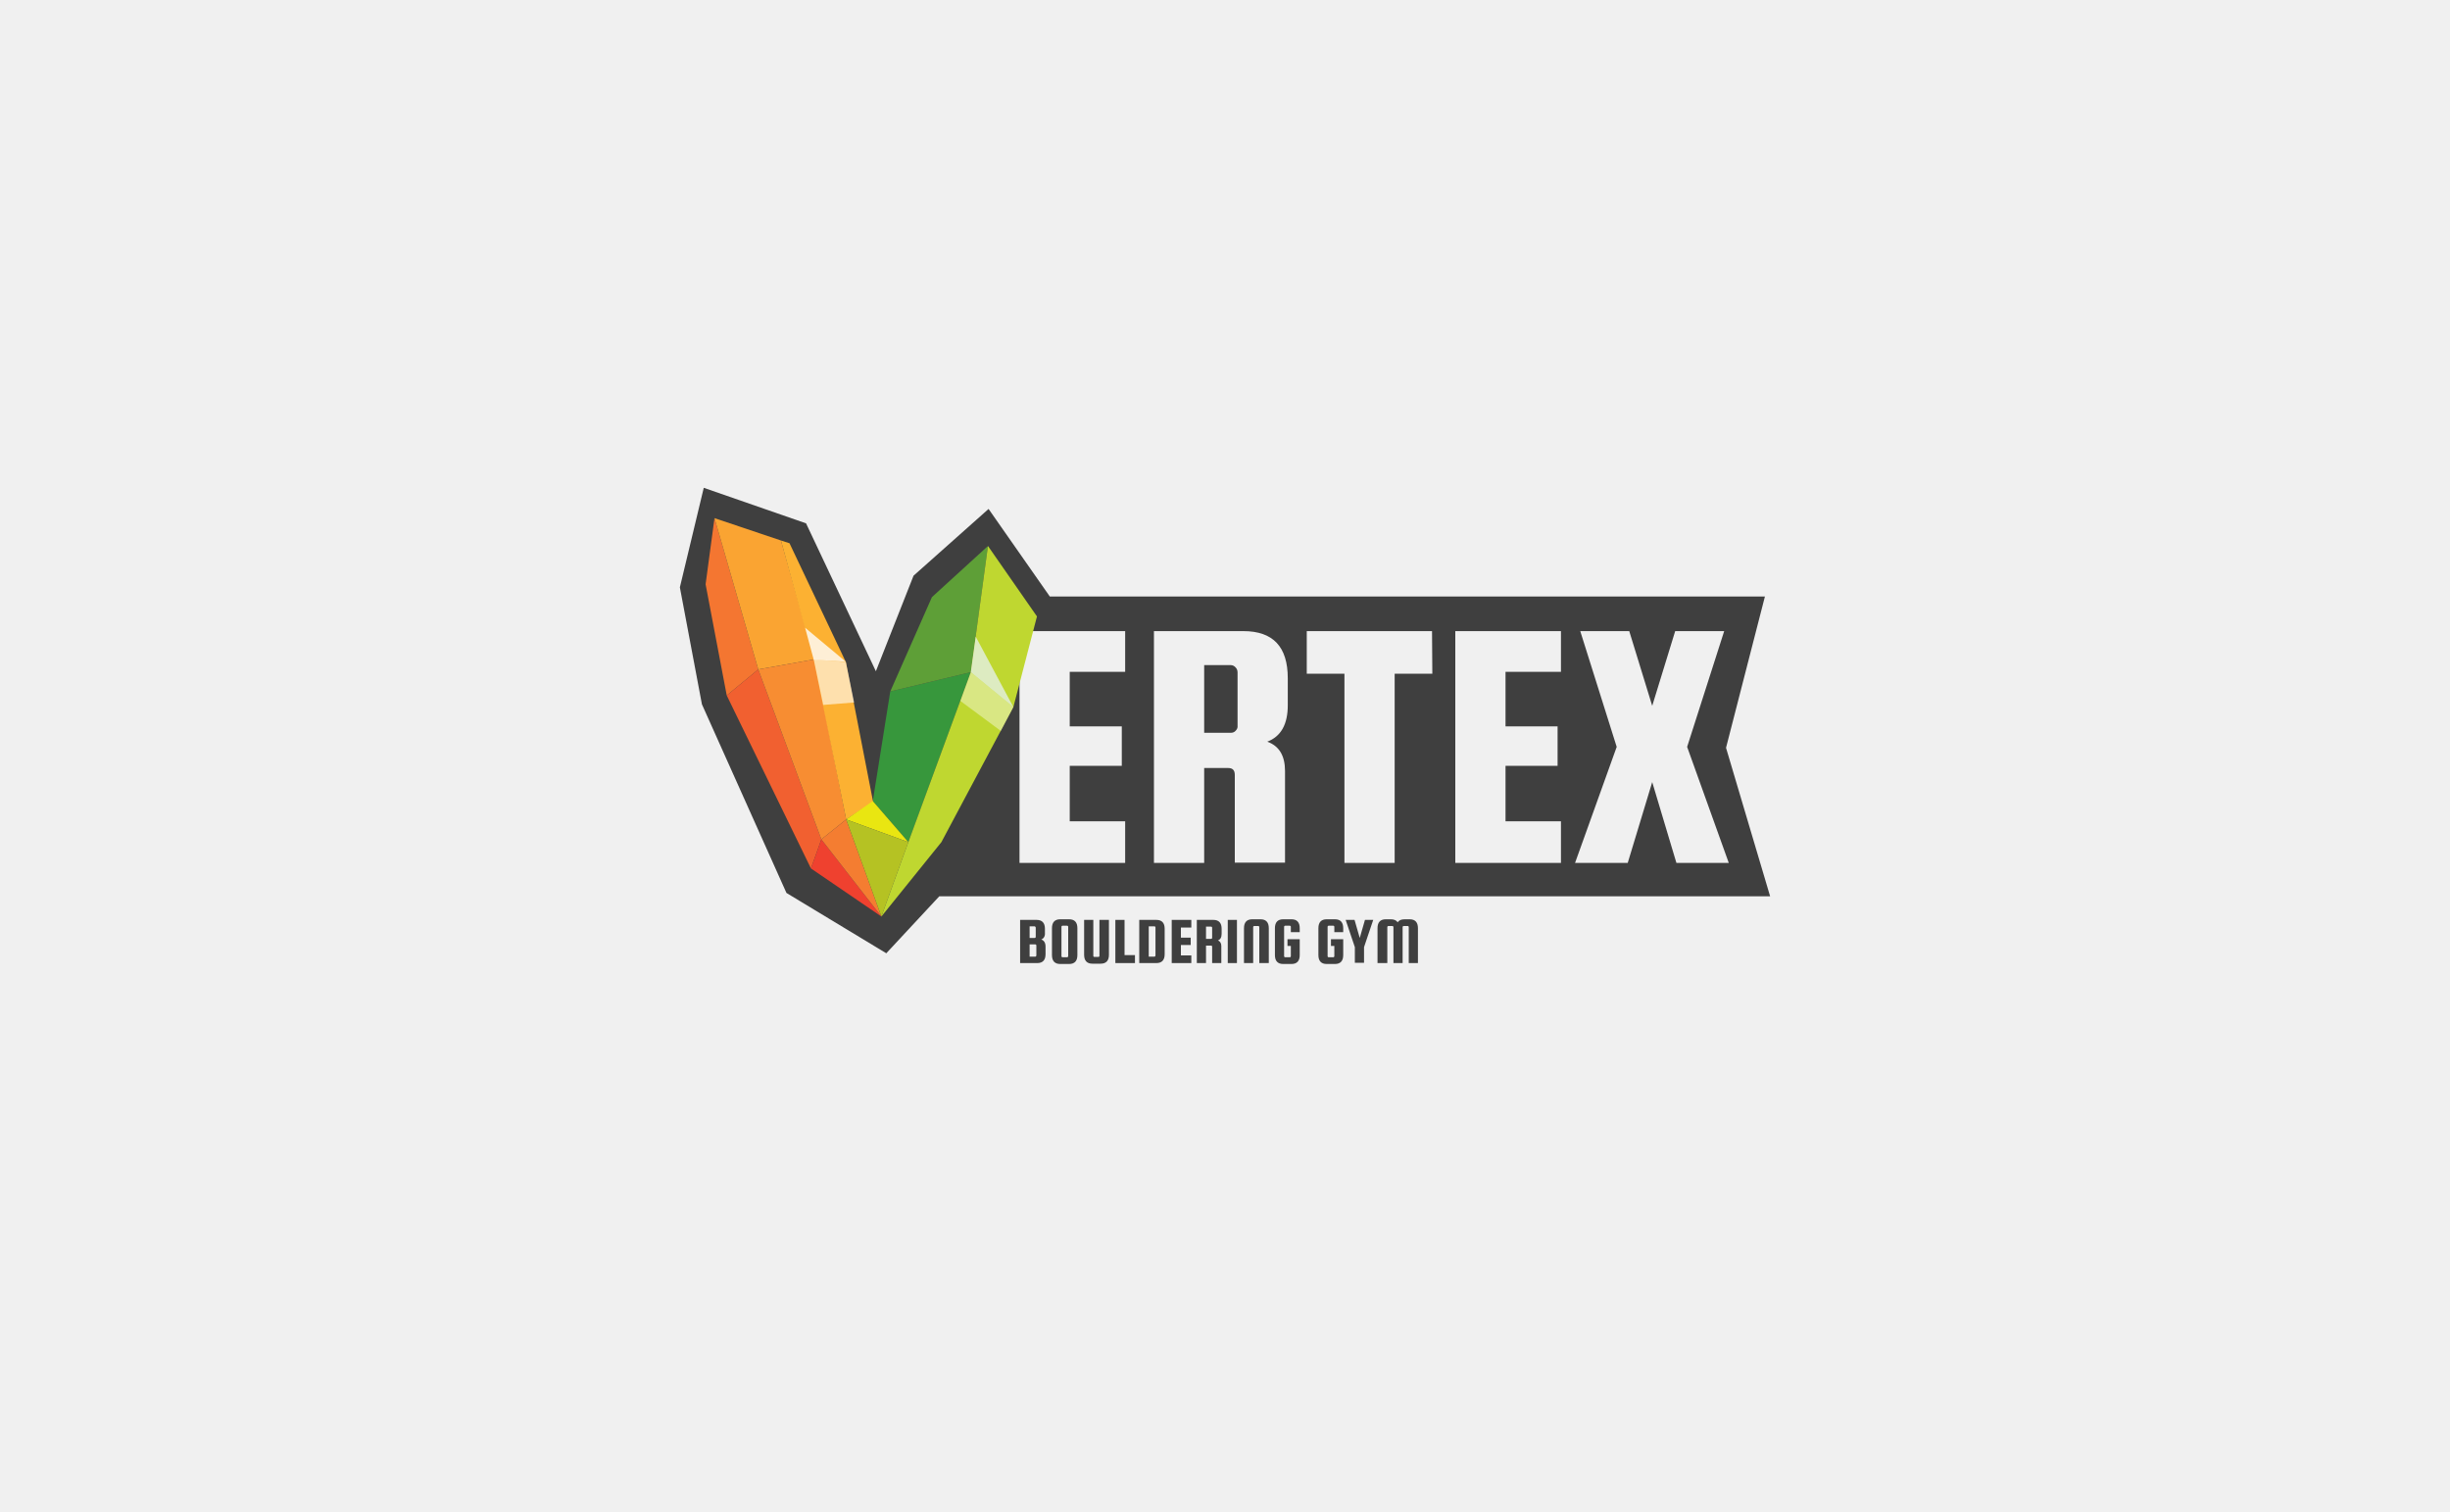
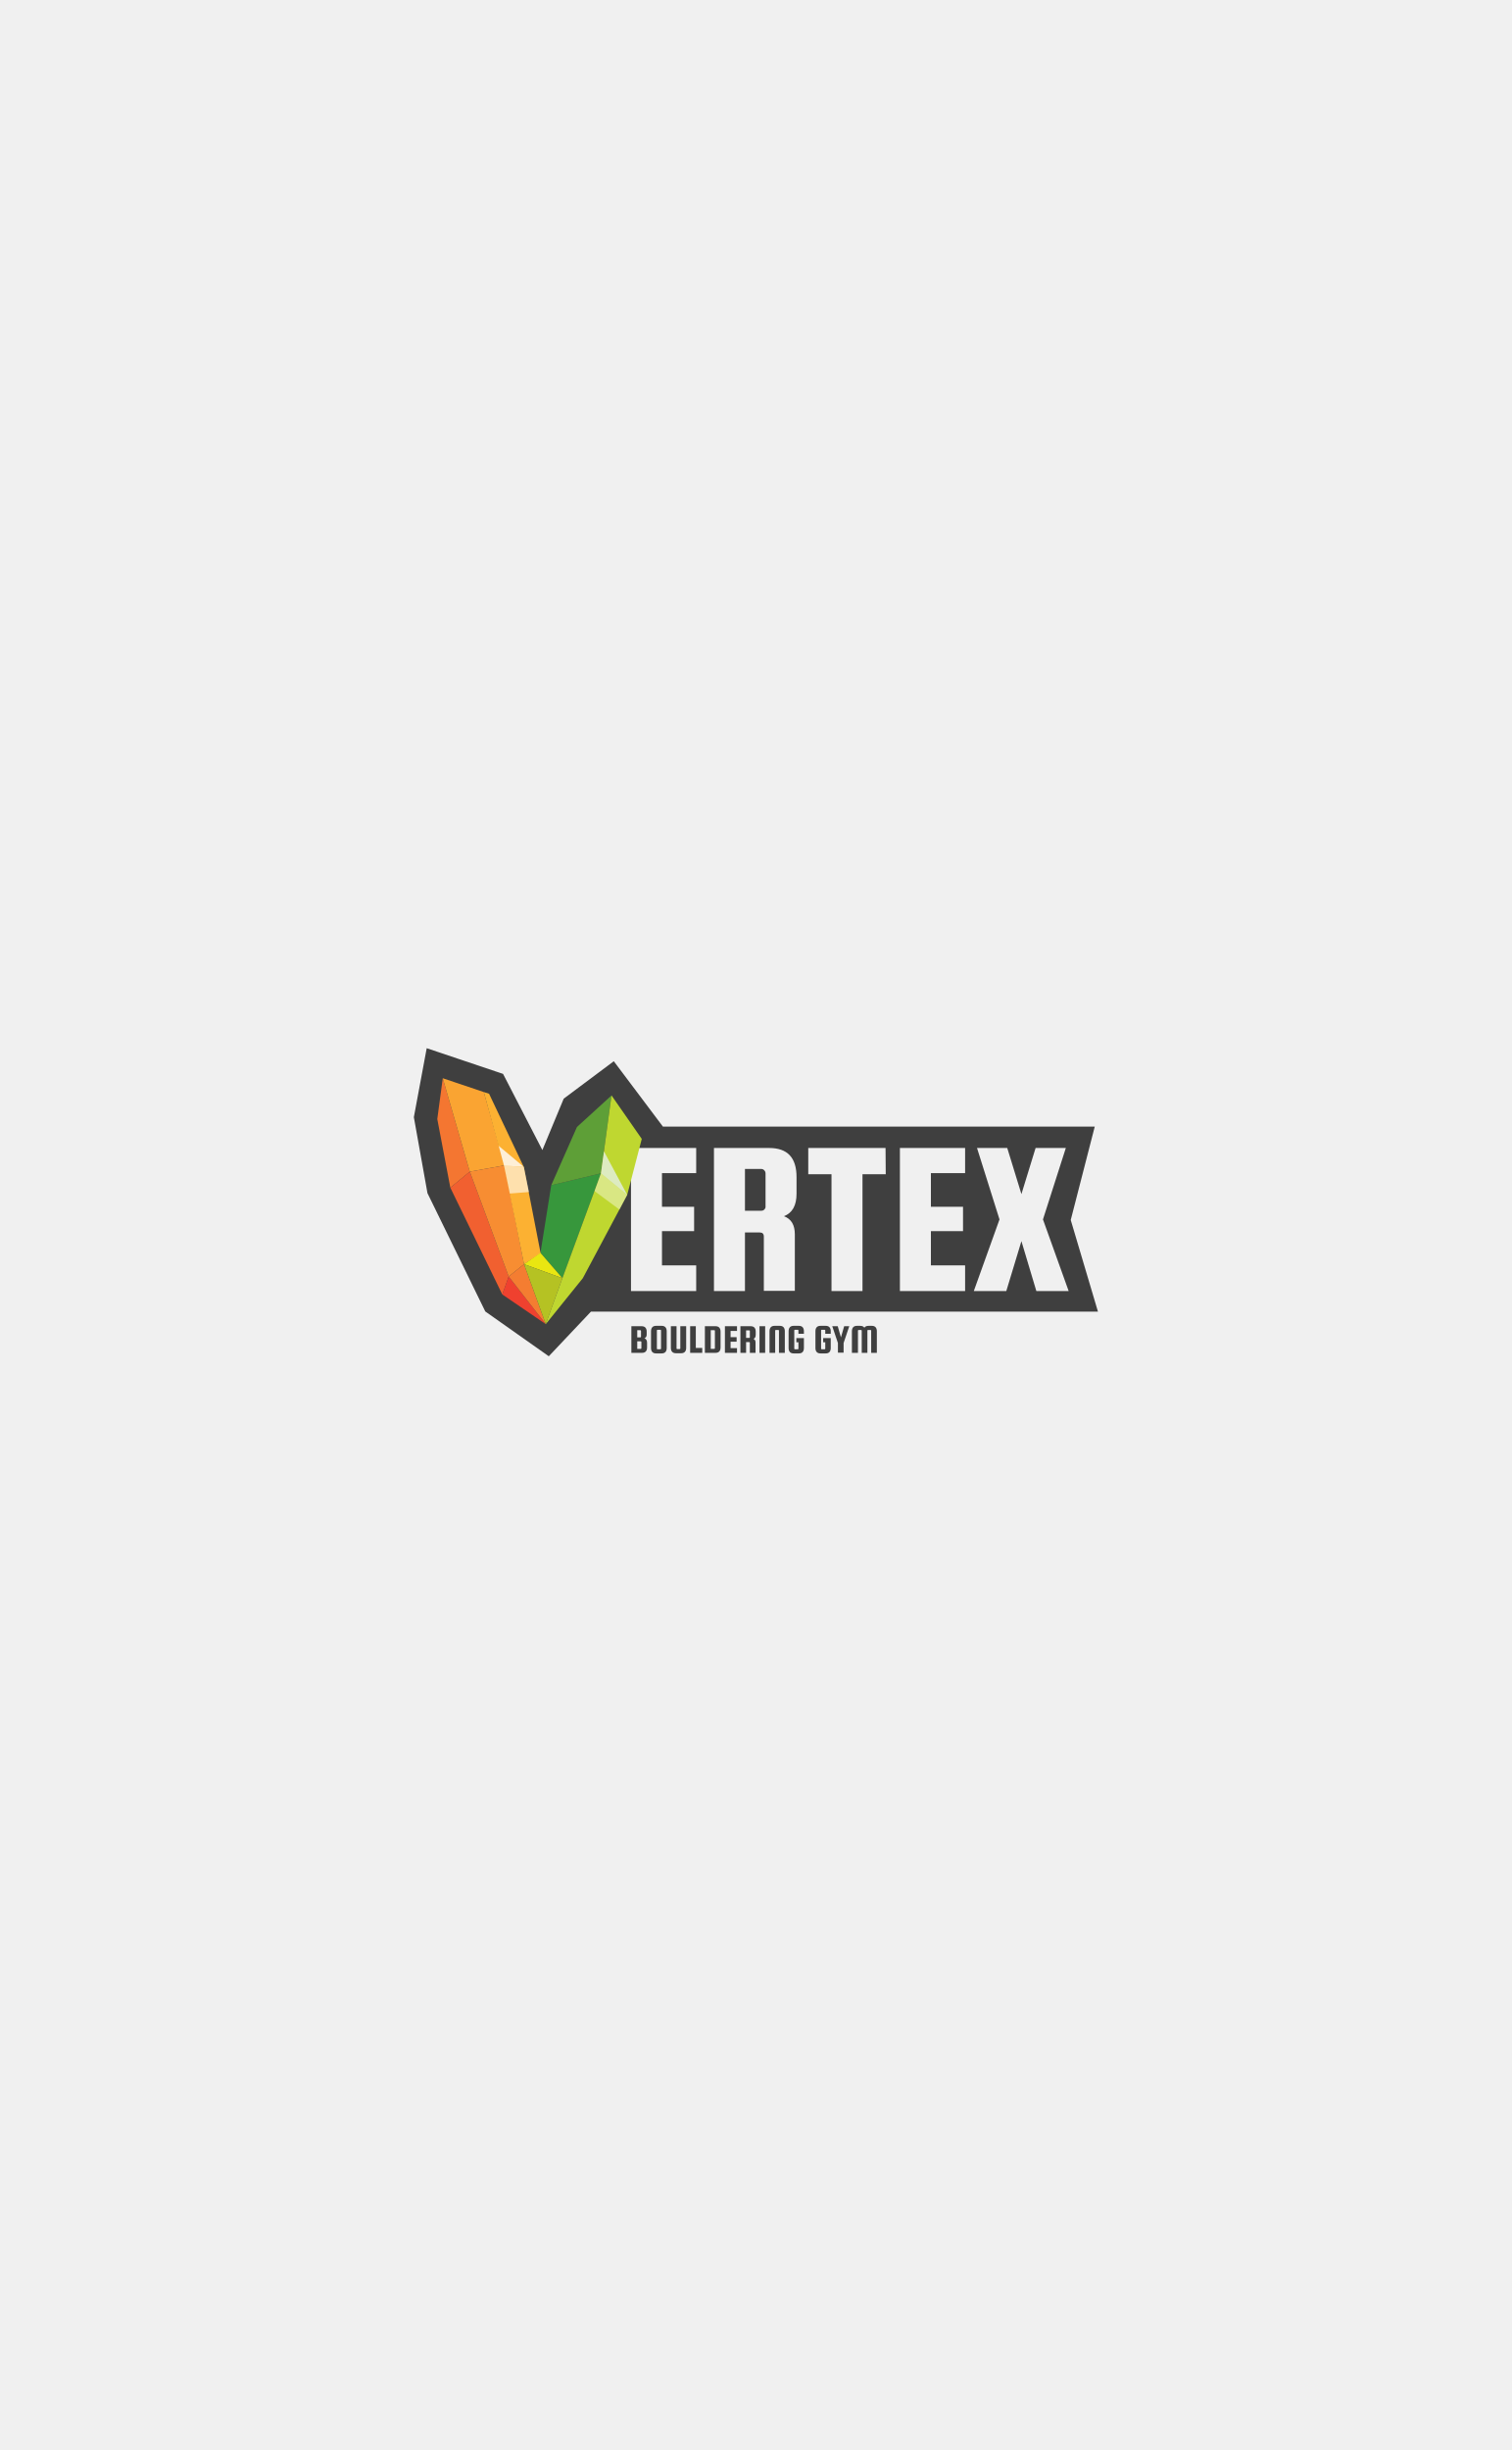
- <svg xmlns="http://www.w3.org/2000/svg" version="1.1" id="Layer_1" x="0px" y="0px" viewBox="0 0 800 493.7" style="enable-background:new 0 0 800 493.7;" xml:space="preserve">
-   <style type="text/css">
- 	.st0{fill:#3F3F3F;}
- 	.st1{fill:#37973C;}
- 	.st2{fill:#5E9F37;}
- 	.st3{fill:#F47631;}
- 	.st4{fill:#F16030;}
- 	.st5{fill:#EF412F;}
- 	.st6{fill:#FAA432;}
- 	.st7{fill:#F78D32;}
- 	.st8{fill:#F47D31;}
- 	.st9{fill:#FCB132;}
- 	.st10{fill:#E9E611;}
- 	.st11{fill:#B5C223;}
- 	.st12{fill:#BFD730;}
- 	.st13{fill:#FFFFFF;fill-opacity:0;}
- 	.st14{opacity:0.8;fill:#FFFFFF;enable-background:new    ;}
- 	.st15{opacity:0.6;fill:#FFFFFF;enable-background:new    ;}
- 	.st16{fill:#DDEBC1;}
- 	.st17{opacity:0.4;fill:#FFFFFF;enable-background:new    ;}
- </style>
-   <g id="Layer_2">
-     <g id="Layer_1-2">
-       <path class="st0" d="M563.6,244.2l12.7-49.4H342.8l-20-28.6L298.3,188L286,219.2l-22.8-48.3l-33.4-11.6l-7.8,32.5l7.2,38.2    l27.6,61.6l32.6,19.7l17.3-18.6l271.3,0L563.6,244.2z M367.4,219.4h-18.1v17.8h17v12.9h-17v18.1h18.1v13.6h-34.5v-75.7h34.5V219.4    z M420.5,230.3c0,6.2-2.2,10.2-6.7,11.9c3.9,1.4,5.8,4.6,5.8,9.6v29.9h-16.4v-28.6c0-1.6-0.7-2.3-2.2-2.3h-7.8v31h-16.4v-75.7H406    c9.7,0,14.5,5.1,14.5,15.4V230.3z M467.7,220h-12.3v61.8H439V220h-12.3v-13.9h40.9L467.7,220z M509.7,219.4h-18.1v17.8h17v12.9    h-17v18.1h18.1v13.6h-34.5v-75.7h34.5L509.7,219.4z M539.5,255.4l-8,26.4h-17.2l13.6-37.9l-11.9-37.8H532l7.5,24.4l7.5-24.4h16    l-12.1,37.8l13.6,37.9h-17.1L539.5,255.4z" />
-       <path class="st0" d="M401.9,217.2h-8.7v22.1h8.7c0.6,0,1.2-0.2,1.6-0.7c0.4-0.4,0.7-1,0.6-1.6v-17.4c0-0.6-0.2-1.2-0.6-1.6    C403.1,217.5,402.5,217.2,401.9,217.2z" />
-       <g>
-         <path class="st0" d="M340,306.8c0.9,0.3,1.4,1.1,1.4,2.3v2.5c0,1.9-0.9,2.9-2.7,2.9h-5.6v-14.1h5.4c1.8,0,2.7,1,2.7,2.9v1.3     C341.3,305.7,340.8,306.5,340,306.8z M337.8,302.5h-1.6v3.8h1.6c0.1,0,0.2,0,0.3-0.1c0.1-0.1,0.1-0.2,0.1-0.3v-2.9     c0-0.1,0-0.2-0.1-0.3C338,302.5,337.9,302.5,337.8,302.5z M338.4,312v-3.2c0-0.1,0-0.2-0.1-0.3c-0.1-0.1-0.2-0.1-0.3-0.1h-1.8v4     h1.8c0.1,0,0.2,0,0.3-0.1C338.3,312.2,338.4,312.1,338.4,312z" />
-         <path class="st0" d="M351.8,303.1v8.8c0,1.9-0.9,2.9-2.7,2.9h-2.9c-1.8,0-2.7-1-2.7-2.9v-8.8c0-1.9,0.9-2.9,2.7-2.9h2.9     C350.9,300.2,351.8,301.2,351.8,303.1z M348.8,312.2v-9.5c0-0.1,0-0.2-0.1-0.3c-0.1-0.1-0.2-0.1-0.3-0.1H347     c-0.1,0-0.2,0-0.3,0.1c-0.1,0.1-0.1,0.2-0.1,0.3v9.5c0,0.1,0,0.2,0.1,0.3c0.1,0.1,0.2,0.1,0.3,0.1h1.4c0.1,0,0.2,0,0.3-0.1     C348.7,312.4,348.8,312.3,348.8,312.2z" />
-         <path class="st0" d="M359.1,300.4h3v11.4c0,1.9-0.9,2.9-2.7,2.9h-2.7c-1.8,0-2.7-1-2.7-2.9v-11.4h3v11.7c0,0.1,0,0.2,0.1,0.3     c0.1,0.1,0.2,0.1,0.3,0.1h1.2c0.1,0,0.2,0,0.3-0.1c0.1-0.1,0.1-0.2,0.1-0.3V300.4z" />
-         <path class="st0" d="M367.3,311.9h3.3v2.6h-6.4v-14.1h3V311.9z" />
-         <path class="st0" d="M377.6,300.4c1.8,0,2.7,1,2.7,2.9v8.3c0,1.9-0.9,2.9-2.7,2.9H372v-14.1H377.6z M377.3,312v-9.1     c0-0.1,0-0.2-0.1-0.3c-0.1-0.1-0.2-0.1-0.3-0.1h-1.8v9.9h1.8c0.1,0,0.2,0,0.3-0.1C377.2,312.2,377.3,312.1,377.3,312z" />
-         <path class="st0" d="M385.6,312h3.4v2.5h-6.4v-14.1h6.4v2.5h-3.4v3.3h3.2v2.4h-3.2V312z" />
-         <path class="st0" d="M393.8,308.7v5.8h-3v-14.1h5.4c1.8,0,2.7,1,2.7,2.9v1.6c0,1.2-0.4,1.9-1.2,2.2c0.7,0.3,1.1,0.9,1.1,1.8v5.6     h-3v-5.3c0-0.3-0.1-0.4-0.4-0.4H393.8z M393.8,302.5v4.1h1.6c0.1,0,0.2,0,0.3-0.1c0.1-0.1,0.1-0.2,0.1-0.3v-3.2     c0-0.1,0-0.2-0.1-0.3c-0.1-0.1-0.2-0.1-0.3-0.1H393.8z" />
-         <path class="st0" d="M403.9,300.4v14.1h-3v-14.1H403.9z" />
-         <path class="st0" d="M414.2,314.5h-3v-11.7c0-0.1,0-0.2-0.1-0.3c-0.1-0.1-0.2-0.1-0.3-0.1h-1.2c-0.1,0-0.2,0-0.3,0.1     c-0.1,0.1-0.1,0.2-0.1,0.3v11.7h-3v-11.4c0-1.9,0.9-2.9,2.7-2.9h2.7c1.8,0,2.7,1,2.7,2.9V314.5z" />
-         <path class="st0" d="M420.4,308.9v-2.2h4v5.2c0,1.9-0.9,2.9-2.7,2.9H419c-1.8,0-2.7-1-2.7-2.9v-8.8c0-1.9,0.9-2.9,2.7-2.9h2.7     c1.8,0,2.7,1,2.7,2.9v1.3h-2.9v-1.7c0-0.1,0-0.2-0.1-0.3c-0.1-0.1-0.2-0.1-0.3-0.1h-1.4c-0.1,0-0.2,0-0.3,0.1     c-0.1,0.1-0.1,0.2-0.1,0.3v9.5c0,0.1,0,0.2,0.1,0.3c0.1,0.1,0.2,0.1,0.3,0.1h1.4c0.1,0,0.2,0,0.3-0.1c0.1-0.1,0.1-0.2,0.1-0.3     v-3.3H420.4z" />
-         <path class="st0" d="M434.6,308.9v-2.2h4v5.2c0,1.9-0.9,2.9-2.7,2.9h-2.7c-1.8,0-2.7-1-2.7-2.9v-8.8c0-1.9,0.9-2.9,2.7-2.9h2.7     c1.8,0,2.7,1,2.7,2.9v1.3h-2.9v-1.7c0-0.1,0-0.2-0.1-0.3c-0.1-0.1-0.2-0.1-0.3-0.1h-1.4c-0.1,0-0.2,0-0.3,0.1     c-0.1,0.1-0.1,0.2-0.1,0.3v9.5c0,0.1,0,0.2,0.1,0.3c0.1,0.1,0.2,0.1,0.3,0.1h1.4c0.1,0,0.2,0,0.3-0.1c0.1-0.1,0.1-0.2,0.1-0.3     v-3.3H434.6z" />
-         <path class="st0" d="M448.4,300.4l-3,8.9v5.1h-3v-5.1l-3-8.9h2.9l1.7,5.9l1.7-5.9H448.4z" />
-         <path class="st0" d="M452.8,314.5h-3v-11.4c0-1.9,0.9-2.9,2.7-2.9h1.6c1.1,0,1.8,0.3,2.3,1c0.4-0.7,1.2-1,2.3-1h1.6     c1.8,0,2.7,1,2.7,2.9v11.4h-3v-11.7c0-0.1,0-0.2-0.1-0.3c-0.1-0.1-0.2-0.1-0.3-0.1h-1.2c-0.1,0-0.2,0-0.3,0.1     c-0.1,0.1-0.1,0.2-0.1,0.3v11.7h-3v-11.7c0-0.1,0-0.2-0.1-0.3c-0.1-0.1-0.2-0.1-0.3-0.1h-1.2c-0.1,0-0.2,0-0.3,0.1     c-0.1,0.1-0.1,0.2-0.1,0.3V314.5z" />
-       </g>
-       <polygon class="st1" points="317,219.5 296.6,275 285,261.6 290.7,225.8   " />
-       <polygon class="st2" points="290.7,225.8 304.3,195 322.6,178.3 317,219.5   " />
-       <polygon class="st3" points="237.3,227.1 230.4,190.8 233.3,169.2 247.6,218.6   " />
-       <polygon class="st4" points="247.6,218.6 268.2,274.1 264.8,283.6 237.3,227.1   " />
-       <polygon class="st5" points="268.2,274.1 287.8,299.3 264.8,283.6   " />
-       <polygon class="st6" points="266,215.3 255,176.5 233.3,169.2 247.6,218.6   " />
-       <polygon class="st7" points="276.3,267.6 266,215.3 247.6,218.6 268.2,274.1   " />
-       <polygon class="st8" points="268.2,274.1 287.8,299.3 276.3,267.6   " />
-       <polygon class="st9" points="285.1,261.9 276.2,216.2 257.8,177.4 255,176.5 265.7,215.4 276.3,267.6   " />
-       <polygon class="st10" points="296.6,275 285,261.6 276.3,267.6   " />
-       <polygon class="st11" points="276.3,267.6 287.8,299.3 296.6,275   " />
-       <polygon class="st12" points="338.6,201.3 330.9,230.9 307.4,275 287.8,299.3 296.6,275 317,219.5 322.6,178.3   " />
-       <polygon class="st13" points="247.5,218.2 243.6,204.9 263.3,207 265.9,217.2   " />
-       <polygon class="st14" points="262.9,205 276.2,216.1 265.7,215.4   " />
-       <polygon class="st15" points="276.2,216.2 278.9,229.4 268.8,230.2 265.7,215.3   " />
-       <polygon class="st16" points="330.9,230.9 317,219.5 318.6,207.9   " />
-       <polygon class="st17" points="317,219.5 313.6,228.9 326.8,238.7 330.9,230.9   " />
-     </g>
-   </g>
+ <svg xmlns="http://www.w3.org/2000/svg" viewBox="0 0 800 493.7" height="800" width="493.7">
+   <style type="text/css"> .st0{fill:#3F3F3F;} .st1{fill:#37973C;} .st2{fill:#5E9F37;} .st3{fill:#F47631;} .st4{fill:#F16030;} .st5{fill:#EF412F;} .st6{fill:#FAA432;} .st7{fill:#F78D32;} .st8{fill:#F47D31;} .st9{fill:#FCB132;} .st10{fill:#E9E611;} .st11{fill:#B5C223;} .st12{fill:#BFD730;} .st13{fill:#FFFFFF;fill-opacity:0;} .st14{opacity:0.8;fill:#FFFFFF;enable-background:new ;} .st15{opacity:0.6;fill:#FFFFFF;enable-background:new ;} .st16{fill:#DDEBC1;} .st17{opacity:0.4;fill:#FFFFFF;enable-background:new ;} </style>
+   <path class="st0" d="M566.6 244.2l12.7-49.4H350.8l-26-34.6L298.3 180 287 207.2l-20.8-40.3 -40.4-13.6 -6.8 36.5 7.2 40.2 30.6 62.6 33.6 23.7 22.3-23.6H581L566.6 244.2zM368.4 219.4h-18.1v17.8h17v12.9h-17v18.1h18.1v13.6h-34.5v-75.7h34.5V219.4zM421.5 230.3c0 6.2-2.2 10.2-6.7 11.9 3.9 1.4 5.8 4.6 5.8 9.6v29.9h-16.4v-28.6c0-1.6-0.7-2.3-2.2-2.3h-7.8v31h-16.4v-75.7H407c9.7 0 14.5 5.1 14.5 15.4V230.3zM468.7 220h-12.3v61.8H440V220h-12.3v-13.9h40.9L468.7 220zM510.7 219.4h-18.1v17.8h17v12.9h-17v18.1h18.1v13.6h-34.5v-75.7h34.5V219.4zM540.5 255.4l-8 26.4h-17.2l13.6-37.9L517 206.1h16l7.5 24.4 7.5-24.4h16l-12.1 37.8 13.6 37.9h-17.1L540.5 255.4z" />
+   <path class="st0" d="M402.9 217.2h-8.7v22.1h8.7c0.6 0 1.2-0.2 1.6-0.7 0.4-0.4 0.7-1 0.6-1.6v-17.4c0-0.6-0.2-1.2-0.6-1.6C404.1 217.5 403.5 217.2 402.9 217.2z" />
+   <path class="st0" d="M341 306.8c0.9 0.3 1.4 1.1 1.4 2.3v2.5c0 1.9-0.9 2.9-2.7 2.9h-5.6v-14.1h5.4c1.8 0 2.7 1 2.7 2.9v1.3C342.3 305.7 341.8 306.5 341 306.8zM338.8 302.5h-1.6v3.8h1.6c0.1 0 0.2 0 0.3-0.1 0.1-0.1 0.1-0.2 0.1-0.3V303c0-0.1 0-0.2-0.1-0.3C339 302.5 338.9 302.5 338.8 302.5zM339.4 312v-3.2c0-0.1 0-0.2-0.1-0.3 -0.1-0.1-0.2-0.1-0.3-0.1h-1.8v4h1.8c0.1 0 0.2 0 0.3-0.1C339.3 312.2 339.4 312.1 339.4 312z" />
+   <path class="st0" d="M352.8 303.1v8.8c0 1.9-0.9 2.9-2.7 2.9h-2.9c-1.8 0-2.7-1-2.7-2.9v-8.8c0-1.9 0.9-2.9 2.7-2.9h2.9C351.9 300.2 352.8 301.2 352.8 303.1zM349.8 312.2v-9.5c0-0.1 0-0.2-0.1-0.3 -0.1-0.1-0.2-0.1-0.3-0.1H348c-0.1 0-0.2 0-0.3 0.1 -0.1 0.1-0.1 0.2-0.1 0.3v9.5c0 0.1 0 0.2 0.1 0.3 0.1 0.1 0.2 0.1 0.3 0.1h1.4c0.1 0 0.2 0 0.3-0.1C349.7 312.4 349.8 312.3 349.8 312.2z" />
+   <path class="st0" d="M360.1 300.4h3v11.4c0 1.9-0.9 2.9-2.7 2.9h-2.7c-1.8 0-2.7-1-2.7-2.9v-11.4h3v11.7c0 0.1 0 0.2 0.1 0.3 0.1 0.1 0.2 0.1 0.3 0.1h1.2c0.1 0 0.2 0 0.3-0.1 0.1-0.1 0.1-0.2 0.1-0.3v-11.7H360.1z" />
+   <path class="st0" d="M368.3 311.9h3.3v2.6h-6.4v-14.1h3v11.5H368.3z" />
+   <path class="st0" d="M378.6 300.4c1.8 0 2.7 1 2.7 2.9v8.3c0 1.9-0.9 2.9-2.7 2.9H373v-14.1L378.6 300.4 378.6 300.4zM378.3 312v-9.1c0-0.1 0-0.2-0.1-0.3 -0.1-0.1-0.2-0.1-0.3-0.1h-1.8v9.9h1.8c0.1 0 0.2 0 0.3-0.1C378.2 312.2 378.3 312.1 378.3 312z" />
+   <path class="st0" d="M386.6 312h3.4v2.5h-6.4v-14.1h6.4v2.5h-3.4v3.3h3.2v2.4h-3.2V312z" />
+   <path class="st0" d="M394.8 308.7v5.8h-3v-14.1h5.4c1.8 0 2.7 1 2.7 2.9v1.6c0 1.2-0.4 1.9-1.2 2.2 0.7 0.3 1.1 0.9 1.1 1.8v5.6h-3v-5.3c0-0.3-0.1-0.4-0.4-0.4h-1.6V308.7zM394.8 302.5v4.1h1.6c0.1 0 0.2 0 0.3-0.1 0.1-0.1 0.1-0.2 0.1-0.3V303c0-0.1 0-0.2-0.1-0.3 -0.1-0.1-0.2-0.1-0.3-0.1h-1.6V302.5z" />
+   <path class="st0" d="M404.9 300.4v14.1h-3v-14.1H404.9z" />
+   <path class="st0" d="M415.2 314.5h-3v-11.7c0-0.1 0-0.2-0.1-0.3 -0.1-0.1-0.2-0.1-0.3-0.1h-1.2c-0.1 0-0.2 0-0.3 0.1 -0.1 0.1-0.1 0.2-0.1 0.3v11.7h-3v-11.4c0-1.9 0.9-2.9 2.7-2.9h2.7c1.8 0 2.7 1 2.7 2.9v11.4H415.2z" />
+   <path class="st0" d="M421.4 308.9v-2.2h4v5.2c0 1.9-0.9 2.9-2.7 2.9H420c-1.8 0-2.7-1-2.7-2.9v-8.8c0-1.9 0.9-2.9 2.7-2.9h2.7c1.8 0 2.7 1 2.7 2.9v1.3h-2.9v-1.7c0-0.1 0-0.2-0.1-0.3 -0.1-0.1-0.2-0.1-0.3-0.1h-1.4c-0.1 0-0.2 0-0.3 0.1 -0.1 0.1-0.1 0.2-0.1 0.3v9.5c0 0.1 0 0.2 0.1 0.3 0.1 0.1 0.2 0.1 0.3 0.1h1.4c0.1 0 0.2 0 0.3-0.1 0.1-0.1 0.1-0.2 0.1-0.3v-3.3H421.4z" />
+   <path class="st0" d="M435.6 308.9v-2.2h4v5.2c0 1.9-0.9 2.9-2.7 2.9h-2.7c-1.8 0-2.7-1-2.7-2.9v-8.8c0-1.9 0.9-2.9 2.7-2.9h2.7c1.8 0 2.7 1 2.7 2.9v1.3h-2.9v-1.7c0-0.1 0-0.2-0.1-0.3 -0.1-0.1-0.2-0.1-0.3-0.1h-1.4c-0.1 0-0.2 0-0.3 0.1 -0.1 0.1-0.1 0.2-0.1 0.3v9.5c0 0.1 0 0.2 0.1 0.3 0.1 0.1 0.2 0.1 0.3 0.1h1.4c0.1 0 0.2 0 0.3-0.1 0.1-0.1 0.1-0.2 0.1-0.3v-3.3H435.6z" />
+   <path class="st0" d="M449.4 300.4l-3 8.9v5.1h-3v-5.1l-3-8.9h2.9l1.7 5.9 1.7-5.9H449.4z" />
+   <path class="st0" d="M453.8 314.5h-3v-11.4c0-1.9 0.9-2.9 2.7-2.9h1.6c1.1 0 1.8 0.3 2.3 1 0.4-0.7 1.2-1 2.3-1h1.6c1.8 0 2.7 1 2.7 2.9v11.4h-3v-11.7c0-0.1 0-0.2-0.1-0.3 -0.1-0.1-0.2-0.1-0.3-0.1h-1.2c-0.1 0-0.2 0-0.3 0.1 -0.1 0.1-0.1 0.2-0.1 0.3v11.7h-3v-11.7c0-0.1 0-0.2-0.1-0.3 -0.1-0.1-0.2-0.1-0.3-0.1h-1.2c-0.1 0-0.2 0-0.3 0.1 -0.1 0.1-0.1 0.2-0.1 0.3v11.7H453.8z" />
+   <polygon class="st1" points="318 219.5 297.6 275 286 261.6 291.7 225.8 " />
+   <polygon class="st2" points="291.7 225.8 305.3 195 323.6 178.3 318 219.5 " />
+   <polygon class="st3" points="238.3 227.1 231.4 190.8 234.3 169.2 248.6 218.6 " />
+   <polygon class="st4" points="248.6 218.6 269.2 274.1 265.8 283.6 238.3 227.1 " />
+   <polygon class="st5" points="269.2 274.1 288.8 299.3 265.8 283.6 " />
+   <polygon class="st6" points="267 215.3 256 176.5 234.3 169.2 248.6 218.6 " />
+   <polygon class="st7" points="277.3 267.6 267 215.3 248.6 218.6 269.2 274.1 " />
+   <polygon class="st8" points="269.2 274.1 288.8 299.3 277.3 267.6 " />
+   <polygon class="st9" points="286.1 261.9 277.2 216.2 258.8 177.4 256 176.5 266.7 215.4 277.3 267.6 " />
+   <polygon class="st10" points="297.6 275 286 261.6 277.3 267.6 " />
+   <polygon class="st11" points="277.3 267.6 288.8 299.3 297.6 275 " />
+   <polygon class="st12" points="339.6 201.3 331.9 230.9 308.4 275 288.8 299.3 297.6 275 318 219.5 323.6 178.3 " />
+   <polygon class="st13" points="248.5 218.2 244.6 204.9 264.3 207 266.9 217.2 " />
+   <polygon class="st14" points="263.9 205 277.2 216.1 266.7 215.4 " />
+   <polygon class="st15" points="277.2 216.2 279.9 229.4 269.8 230.2 266.7 215.3 " />
+   <polygon class="st16" points="331.9 230.9 318 219.5 319.6 207.9 " />
+   <polygon class="st17" points="318 219.5 314.6 228.9 327.8 238.7 331.9 230.9 " />
</svg>
